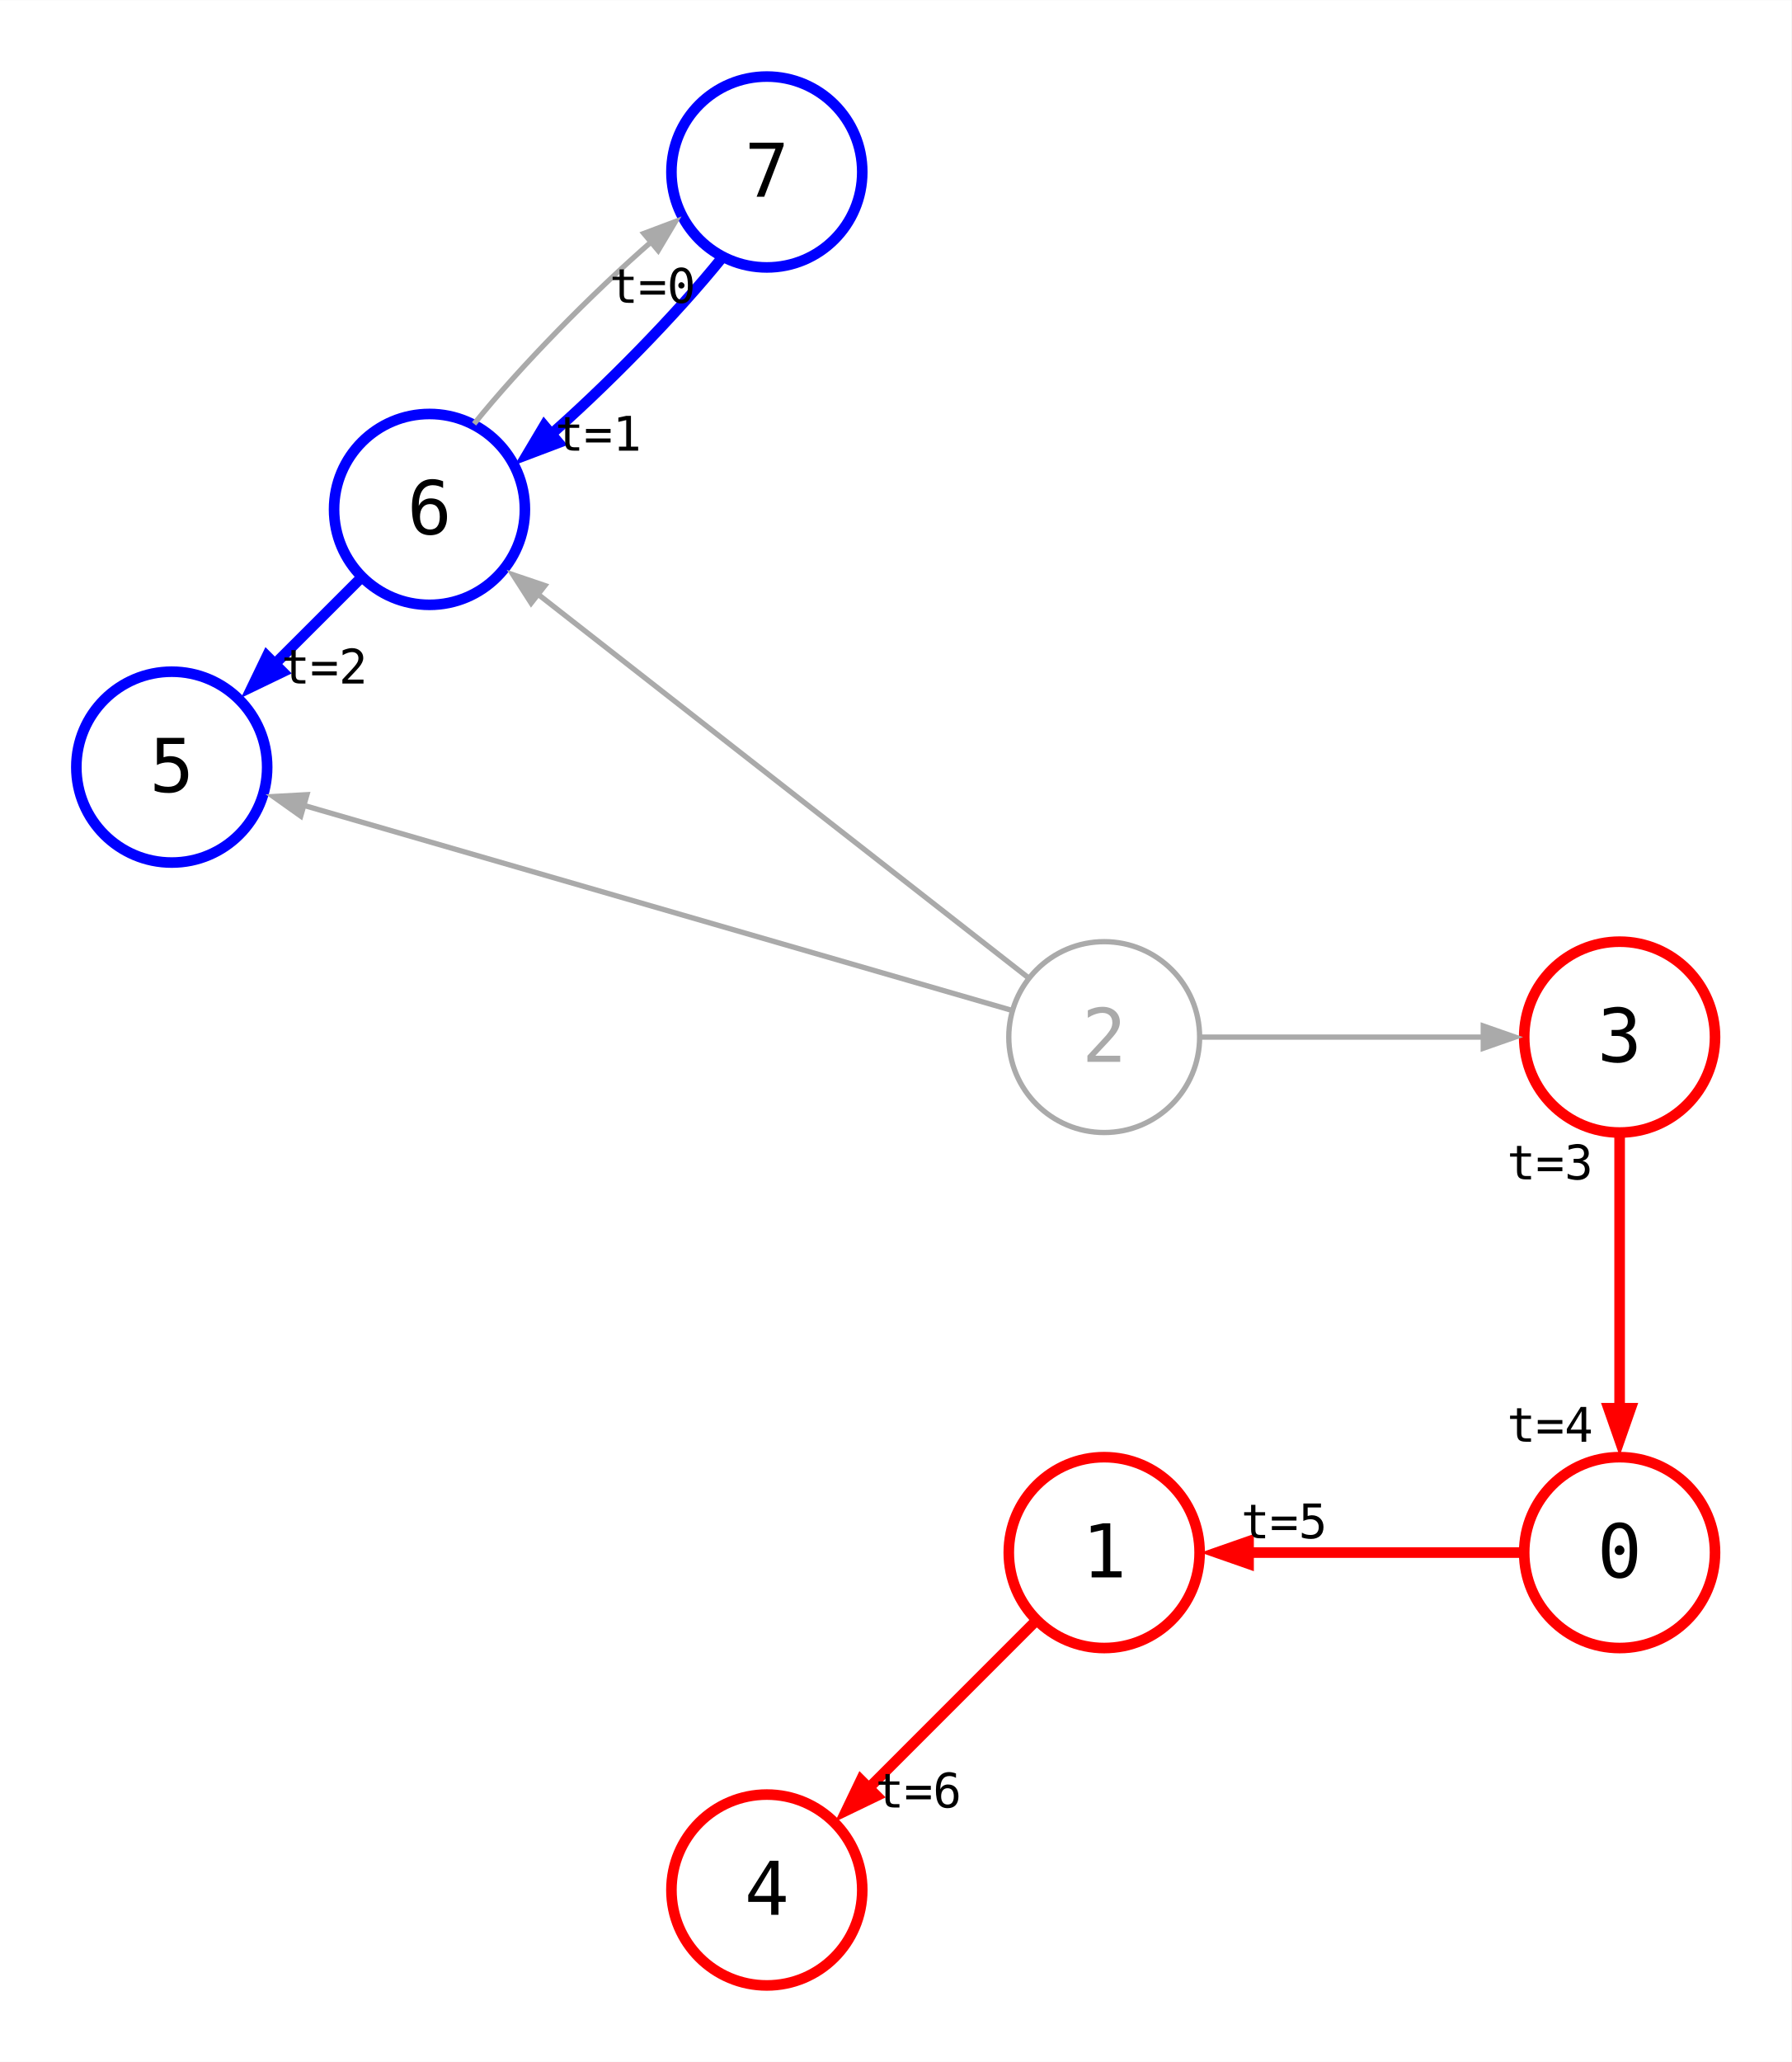
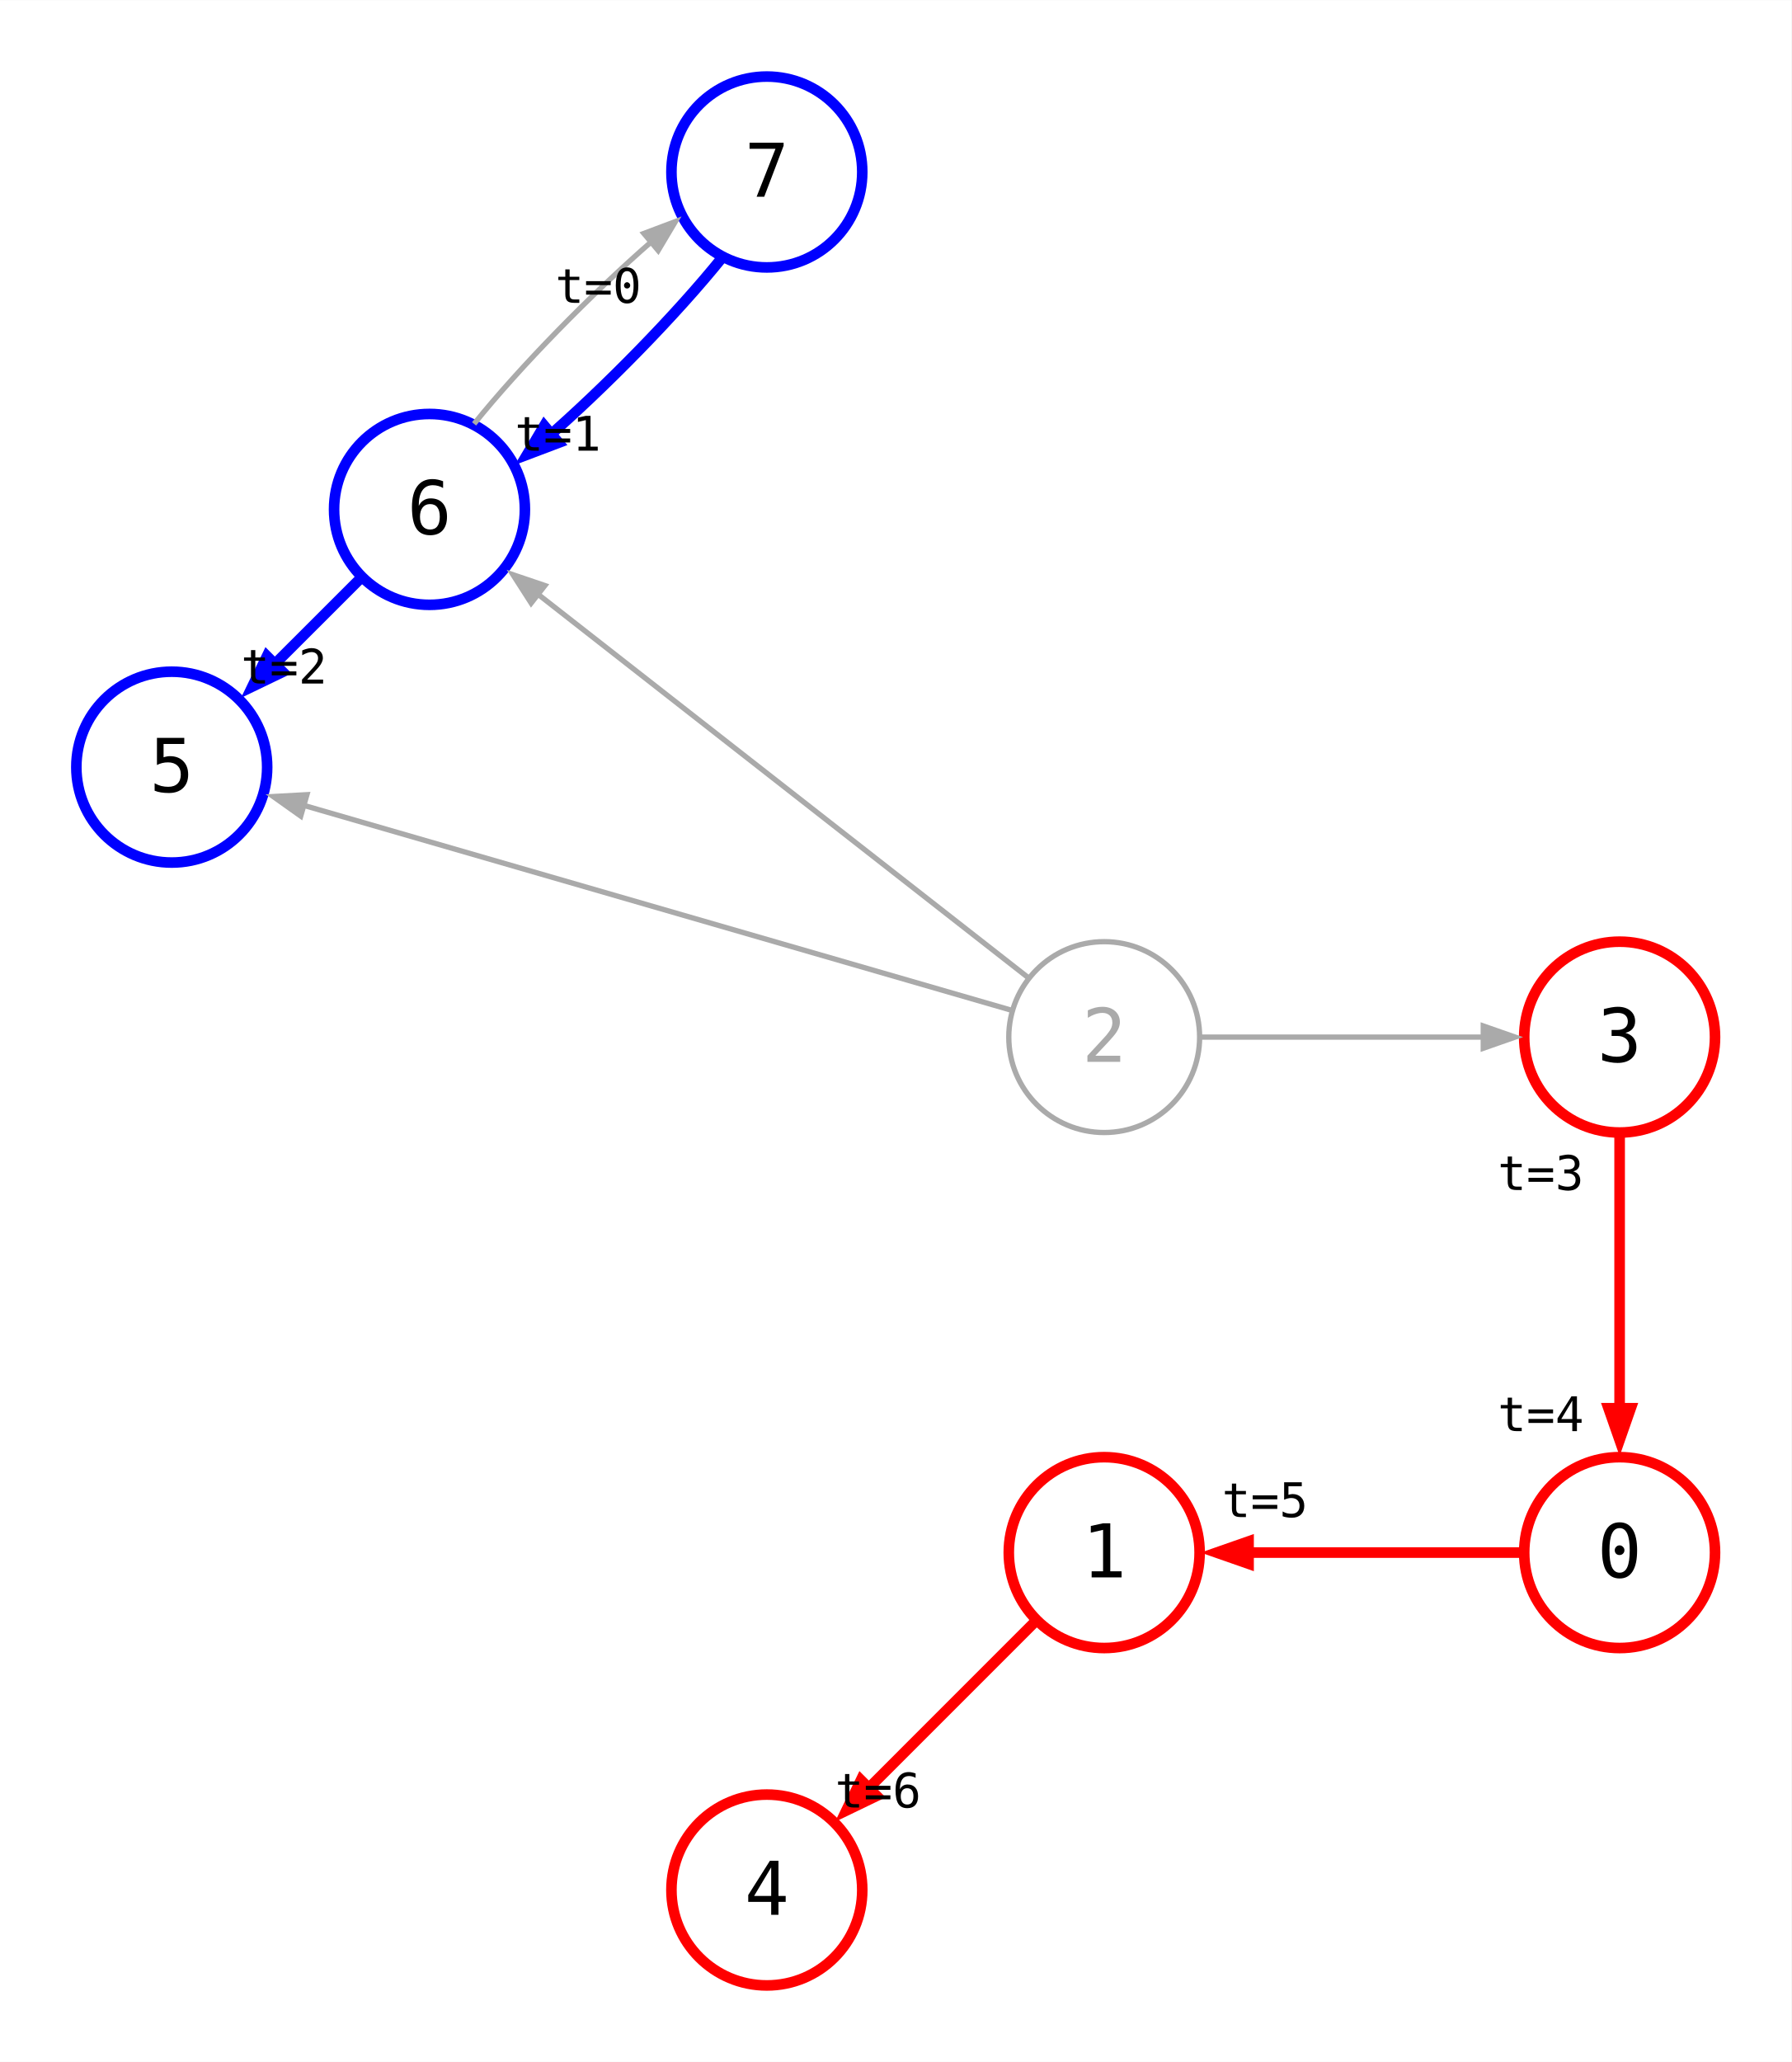
<svg xmlns="http://www.w3.org/2000/svg" width="338pt" height="389pt" viewBox="0.00 0.00 337.93 388.84">
  <g id="graph0" class="graph" transform="scale(1 1) rotate(0) translate(14.4 374.44)">
    <polygon fill="white" stroke="none" points="-14.4,14.4 -14.4,-374.44 323.53,-374.44 323.53,14.4 -14.4,14.4" />
    <g id="node1" class="node">
      <ellipse fill="none" stroke="#aaaaaa" cx="193.9" cy="-178.87" rx="18" ry="18" />
      <text text-anchor="middle" x="193.9" y="-174.2" font-family="monospace" font-size="14.00" fill="#aaaaaa">2</text>
    </g>
    <g id="node2" class="node">
      <ellipse fill="none" stroke="red" stroke-width="2" cx="291.13" cy="-178.87" rx="18" ry="18" />
      <text text-anchor="middle" x="291.13" y="-174.2" font-family="monospace" font-size="14.00">3</text>
    </g>
    <g id="edge5" class="edge">
      <path fill="none" stroke="#aaaaaa" d="M212.19,-178.87C227.26,-178.87 248.81,-178.87 265.59,-178.87" />
      <polygon fill="#aaaaaa" stroke="#aaaaaa" points="265.41,-180.97 271.41,-178.87 265.41,-176.77 265.41,-180.97" />
    </g>
    <g id="node6" class="node">
      <ellipse fill="none" stroke="blue" stroke-width="2" cx="18" cy="-229.79" rx="18" ry="18" />
      <text text-anchor="middle" x="18" y="-225.11" font-family="monospace" font-size="14.00">5</text>
    </g>
    <g id="edge6" class="edge">
      <path fill="none" stroke="#aaaaaa" d="M176.39,-183.94C144.86,-193.07 78.48,-212.28 42.48,-222.7" />
      <polygon fill="#aaaaaa" stroke="#aaaaaa" points="42.33,-220.56 37.15,-224.24 43.5,-224.59 42.33,-220.56" />
    </g>
    <g id="node7" class="node">
      <ellipse fill="none" stroke="blue" stroke-width="2" cx="66.62" cy="-278.4" rx="18" ry="18" />
      <text text-anchor="middle" x="66.62" y="-273.73" font-family="monospace" font-size="14.00">6</text>
    </g>
    <g id="edge7" class="edge">
      <path fill="none" stroke="#aaaaaa" d="M179.79,-189.91C157.26,-207.52 113.05,-242.09 87.06,-262.42" />
      <polygon fill="#aaaaaa" stroke="#aaaaaa" points="85.8,-260.73 82.37,-266.08 88.39,-264.04 85.8,-260.73" />
    </g>
    <g id="node3" class="node">
      <ellipse fill="none" stroke="red" stroke-width="2" cx="291.13" cy="-81.64" rx="18" ry="18" />
      <text text-anchor="middle" x="291.13" y="-76.96" font-family="monospace" font-size="14.00">0</text>
    </g>
    <g id="edge1" class="edge">
      <path fill="none" stroke="red" stroke-width="2" d="M291.13,-160.58C291.13,-145.51 291.13,-123.96 291.13,-107.18" />
      <polygon fill="red" stroke="red" stroke-width="2" points="293.23,-108.87 291.13,-102.87 289.03,-108.87 293.23,-108.87" />
-       <text text-anchor="middle" x="278.01" y="-102.55" font-family="monospace" font-size="9.00">t=4  </text>
-       <text text-anchor="middle" x="278.01" y="-152.03" font-family="monospace" font-size="9.00">t=3  </text>
+       <text text-anchor="start" x="268.13" y="-104.55" font-family="monospace" font-size="9.00">t=4 </text>
+       <text text-anchor="start" x="268.13" y="-150.03" font-family="monospace" font-size="9.00">t=3 </text>
    </g>
    <g id="node4" class="node">
      <ellipse fill="none" stroke="red" stroke-width="2" cx="193.9" cy="-81.64" rx="18" ry="18" />
      <text text-anchor="middle" x="193.9" y="-76.96" font-family="monospace" font-size="14.00">1</text>
    </g>
    <g id="edge2" class="edge">
      <path fill="none" stroke="red" stroke-width="2" d="M272.84,-81.64C257.77,-81.64 236.21,-81.64 219.44,-81.64" />
      <polygon fill="red" stroke="red" stroke-width="2" points="221.13,-79.54 215.13,-81.64 221.13,-83.74 221.13,-79.54" />
-       <text text-anchor="middle" x="227.85" y="-84.34" font-family="monospace" font-size="9.00">   t=5</text>
+       <text text-anchor="start" x="216.1" y="-88.34" font-family="monospace" font-size="9.00"> t=5 </text>
    </g>
    <g id="node5" class="node">
      <ellipse fill="none" stroke="red" stroke-width="2" cx="130.26" cy="-18" rx="18" ry="18" />
      <text text-anchor="middle" x="130.26" y="-13.32" font-family="monospace" font-size="14.00">4</text>
    </g>
    <g id="edge4" class="edge">
      <path fill="none" stroke="red" stroke-width="2" d="M181.02,-68.76C171.62,-59.36 158.74,-46.49 148.32,-36.06" />
      <polygon fill="red" stroke="red" stroke-width="2" points="150.98,-35.76 145.26,-33 148.01,-38.73 150.98,-35.76" />
-       <text text-anchor="middle" x="158.87" y="-33.56" font-family="monospace" font-size="9.00">   t=6</text>
+       <text text-anchor="start" x="143.12" y="-33.56" font-family="monospace" font-size="9.00">    t=6 </text>
    </g>
    <g id="edge8" class="edge">
      <path fill="none" stroke="blue" stroke-width="2" d="M53.59,-265.37C48.25,-260.03 41.97,-253.76 36.19,-247.98" />
      <polygon fill="blue" stroke="blue" stroke-width="2" points="38.93,-247.75 33.2,-244.99 35.96,-250.72 38.93,-247.75" />
-       <text text-anchor="middle" x="46.81" y="-245.55" font-family="monospace" font-size="9.00">   t=2</text>
+       <text text-anchor="start" x="31.06" y="-245.55" font-family="monospace" font-size="9.00">    t=2</text>
    </g>
    <g id="node8" class="node">
      <ellipse fill="none" stroke="blue" stroke-width="2" cx="130.26" cy="-342.04" rx="18" ry="18" />
      <text text-anchor="middle" x="130.26" y="-337.37" font-family="monospace" font-size="14.00">7</text>
    </g>
    <g id="edge9" class="edge">
      <path fill="none" stroke="#aaaaaa" d="M75.03,-294.53C83.66,-305.26 97.15,-319.04 108.69,-329.07" />
      <polygon fill="#aaaaaa" stroke="#aaaaaa" points="107.06,-330.45 113.01,-332.69 109.76,-327.23 107.06,-330.45" />
    </g>
    <g id="edge10" class="edge">
      <path fill="none" stroke="blue" stroke-width="2" d="M121.85,-325.91C113.21,-315.18 99.73,-301.4 88.19,-291.37" />
      <polygon fill="blue" stroke="blue" stroke-width="2" points="90.97,-290.97 85.02,-288.72 88.27,-294.19 90.97,-290.97" />
-       <text text-anchor="middle" x="98.46" y="-289.48" font-family="monospace" font-size="9.00">   t=1</text>
-       <text text-anchor="middle" x="108.72" y="-317.36" font-family="monospace" font-size="9.00">t=0  </text>
+       <text text-anchor="start" x="82.71" y="-289.48" font-family="monospace" font-size="9.00">    t=1</text>
+       <text text-anchor="start" x="90.35" y="-317.36" font-family="monospace" font-size="9.00"> t=0  </text>
    </g>
  </g>
</svg>
